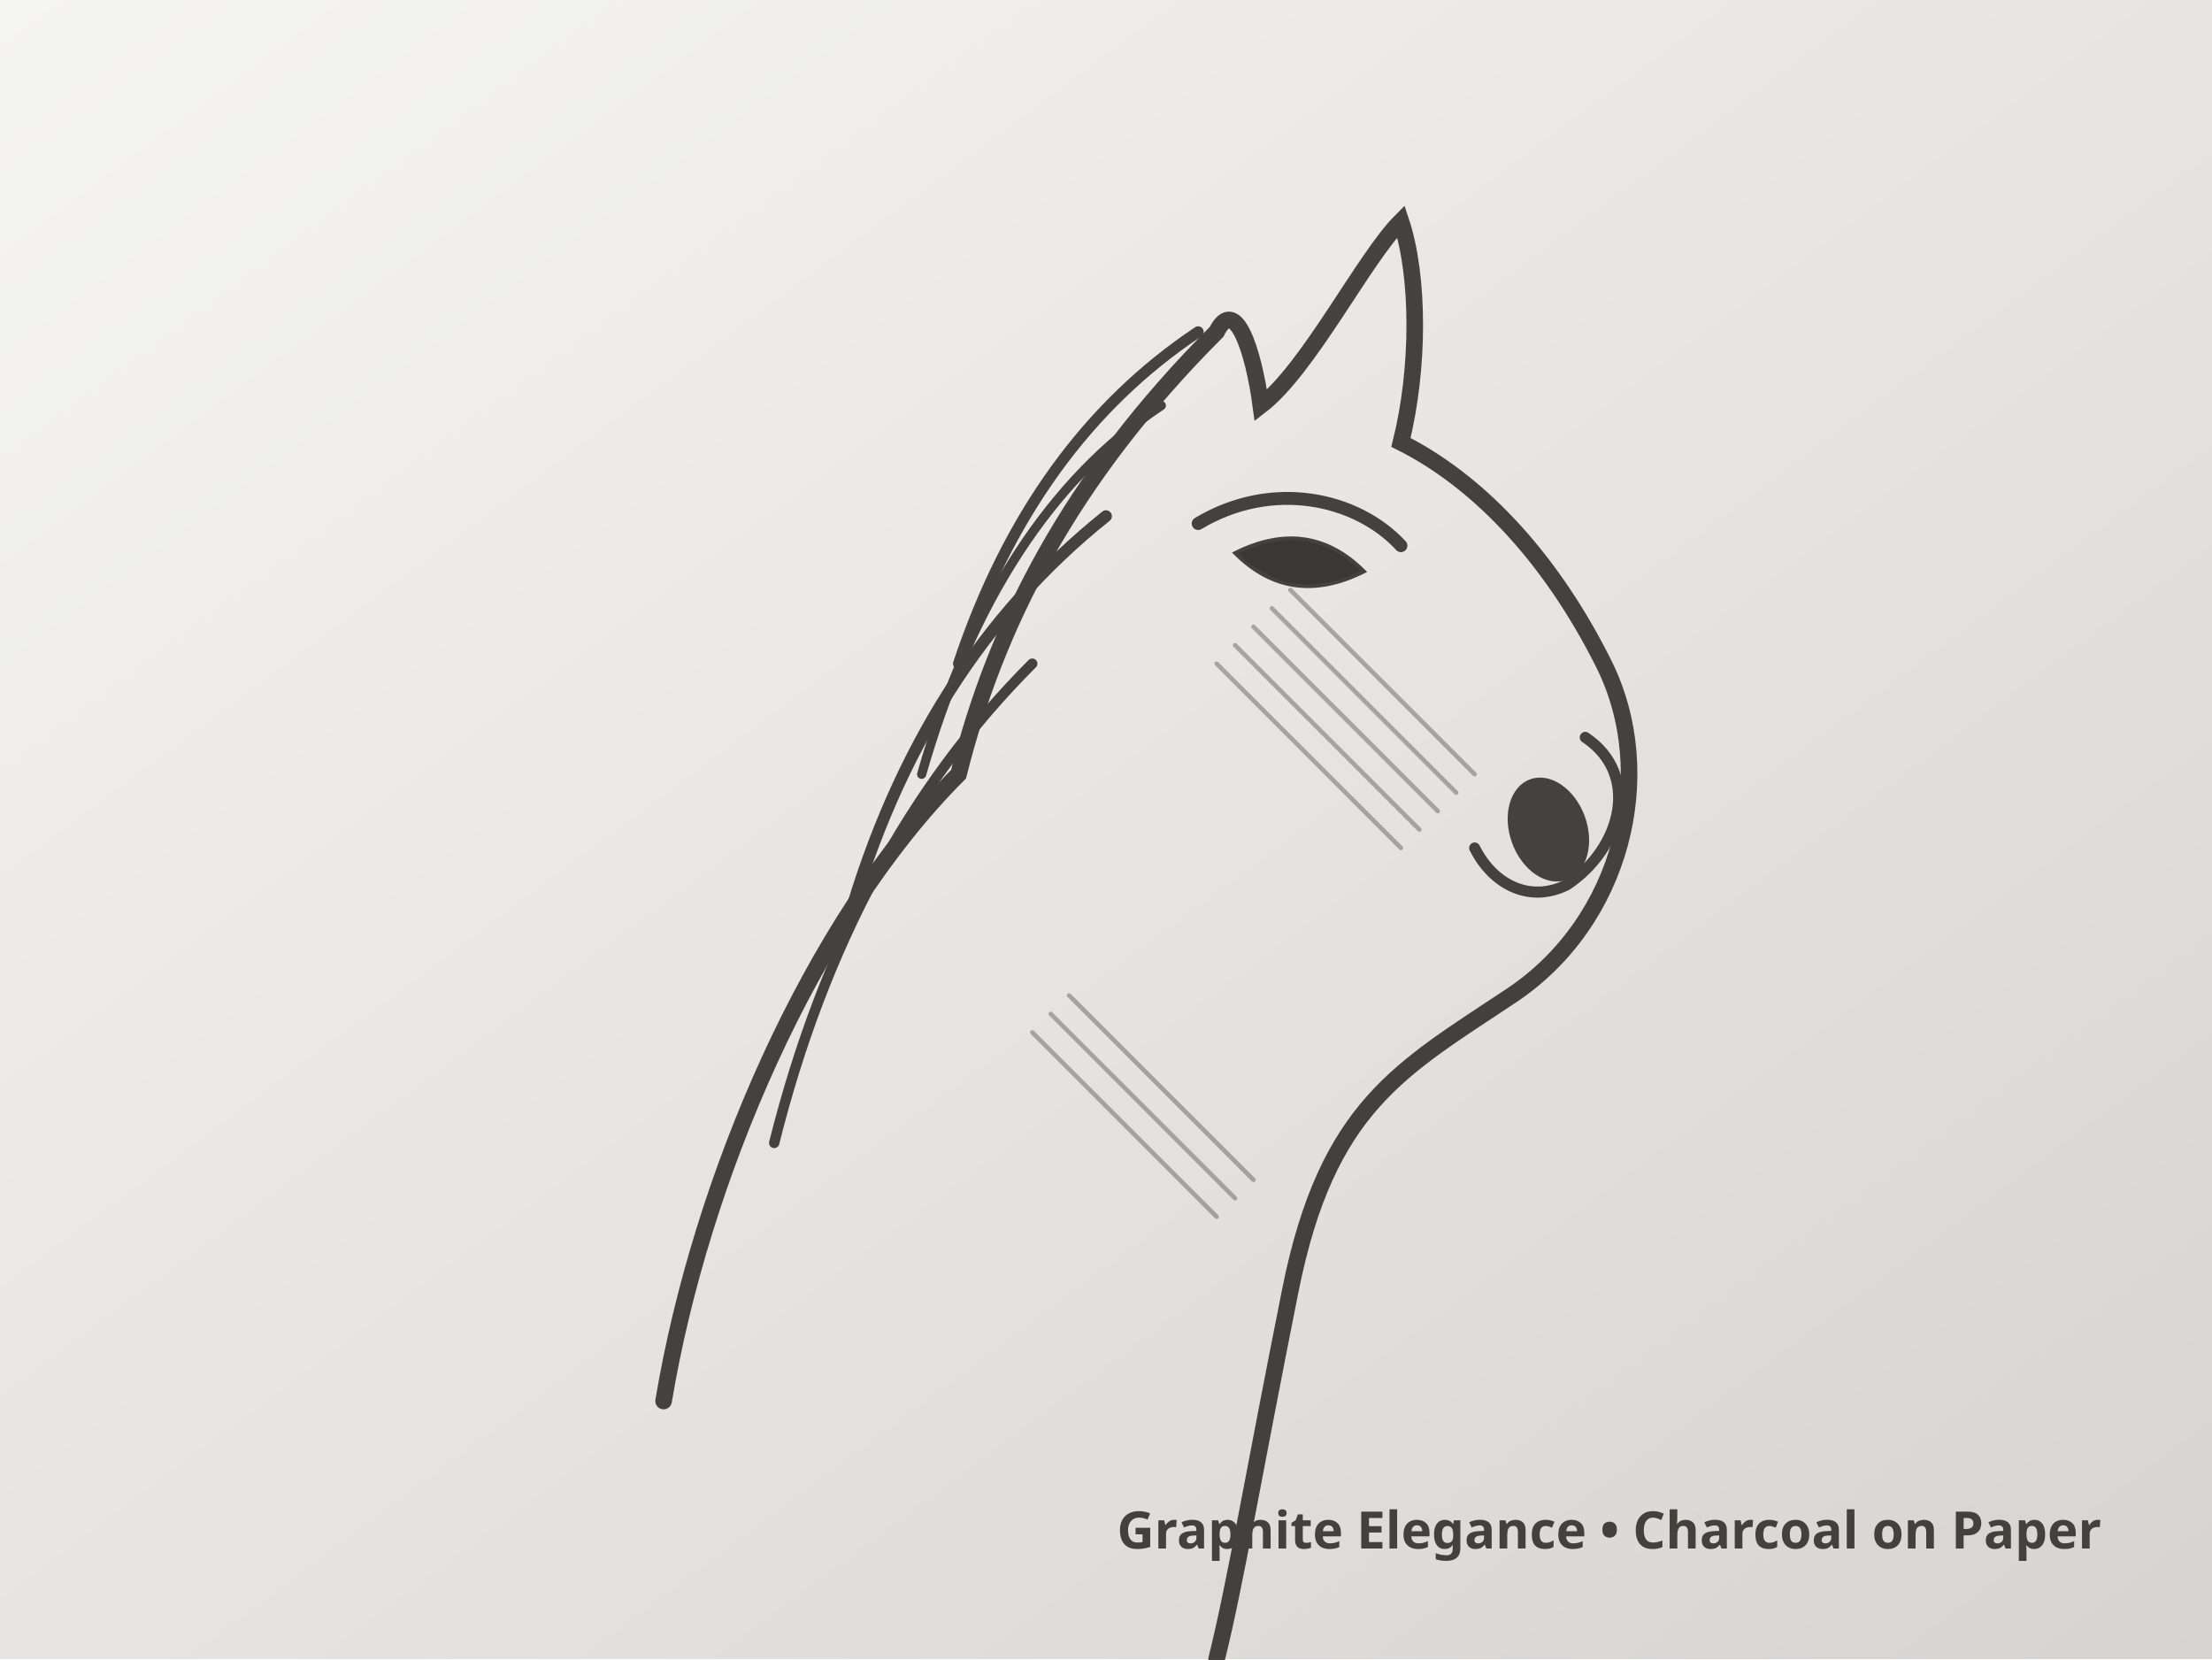
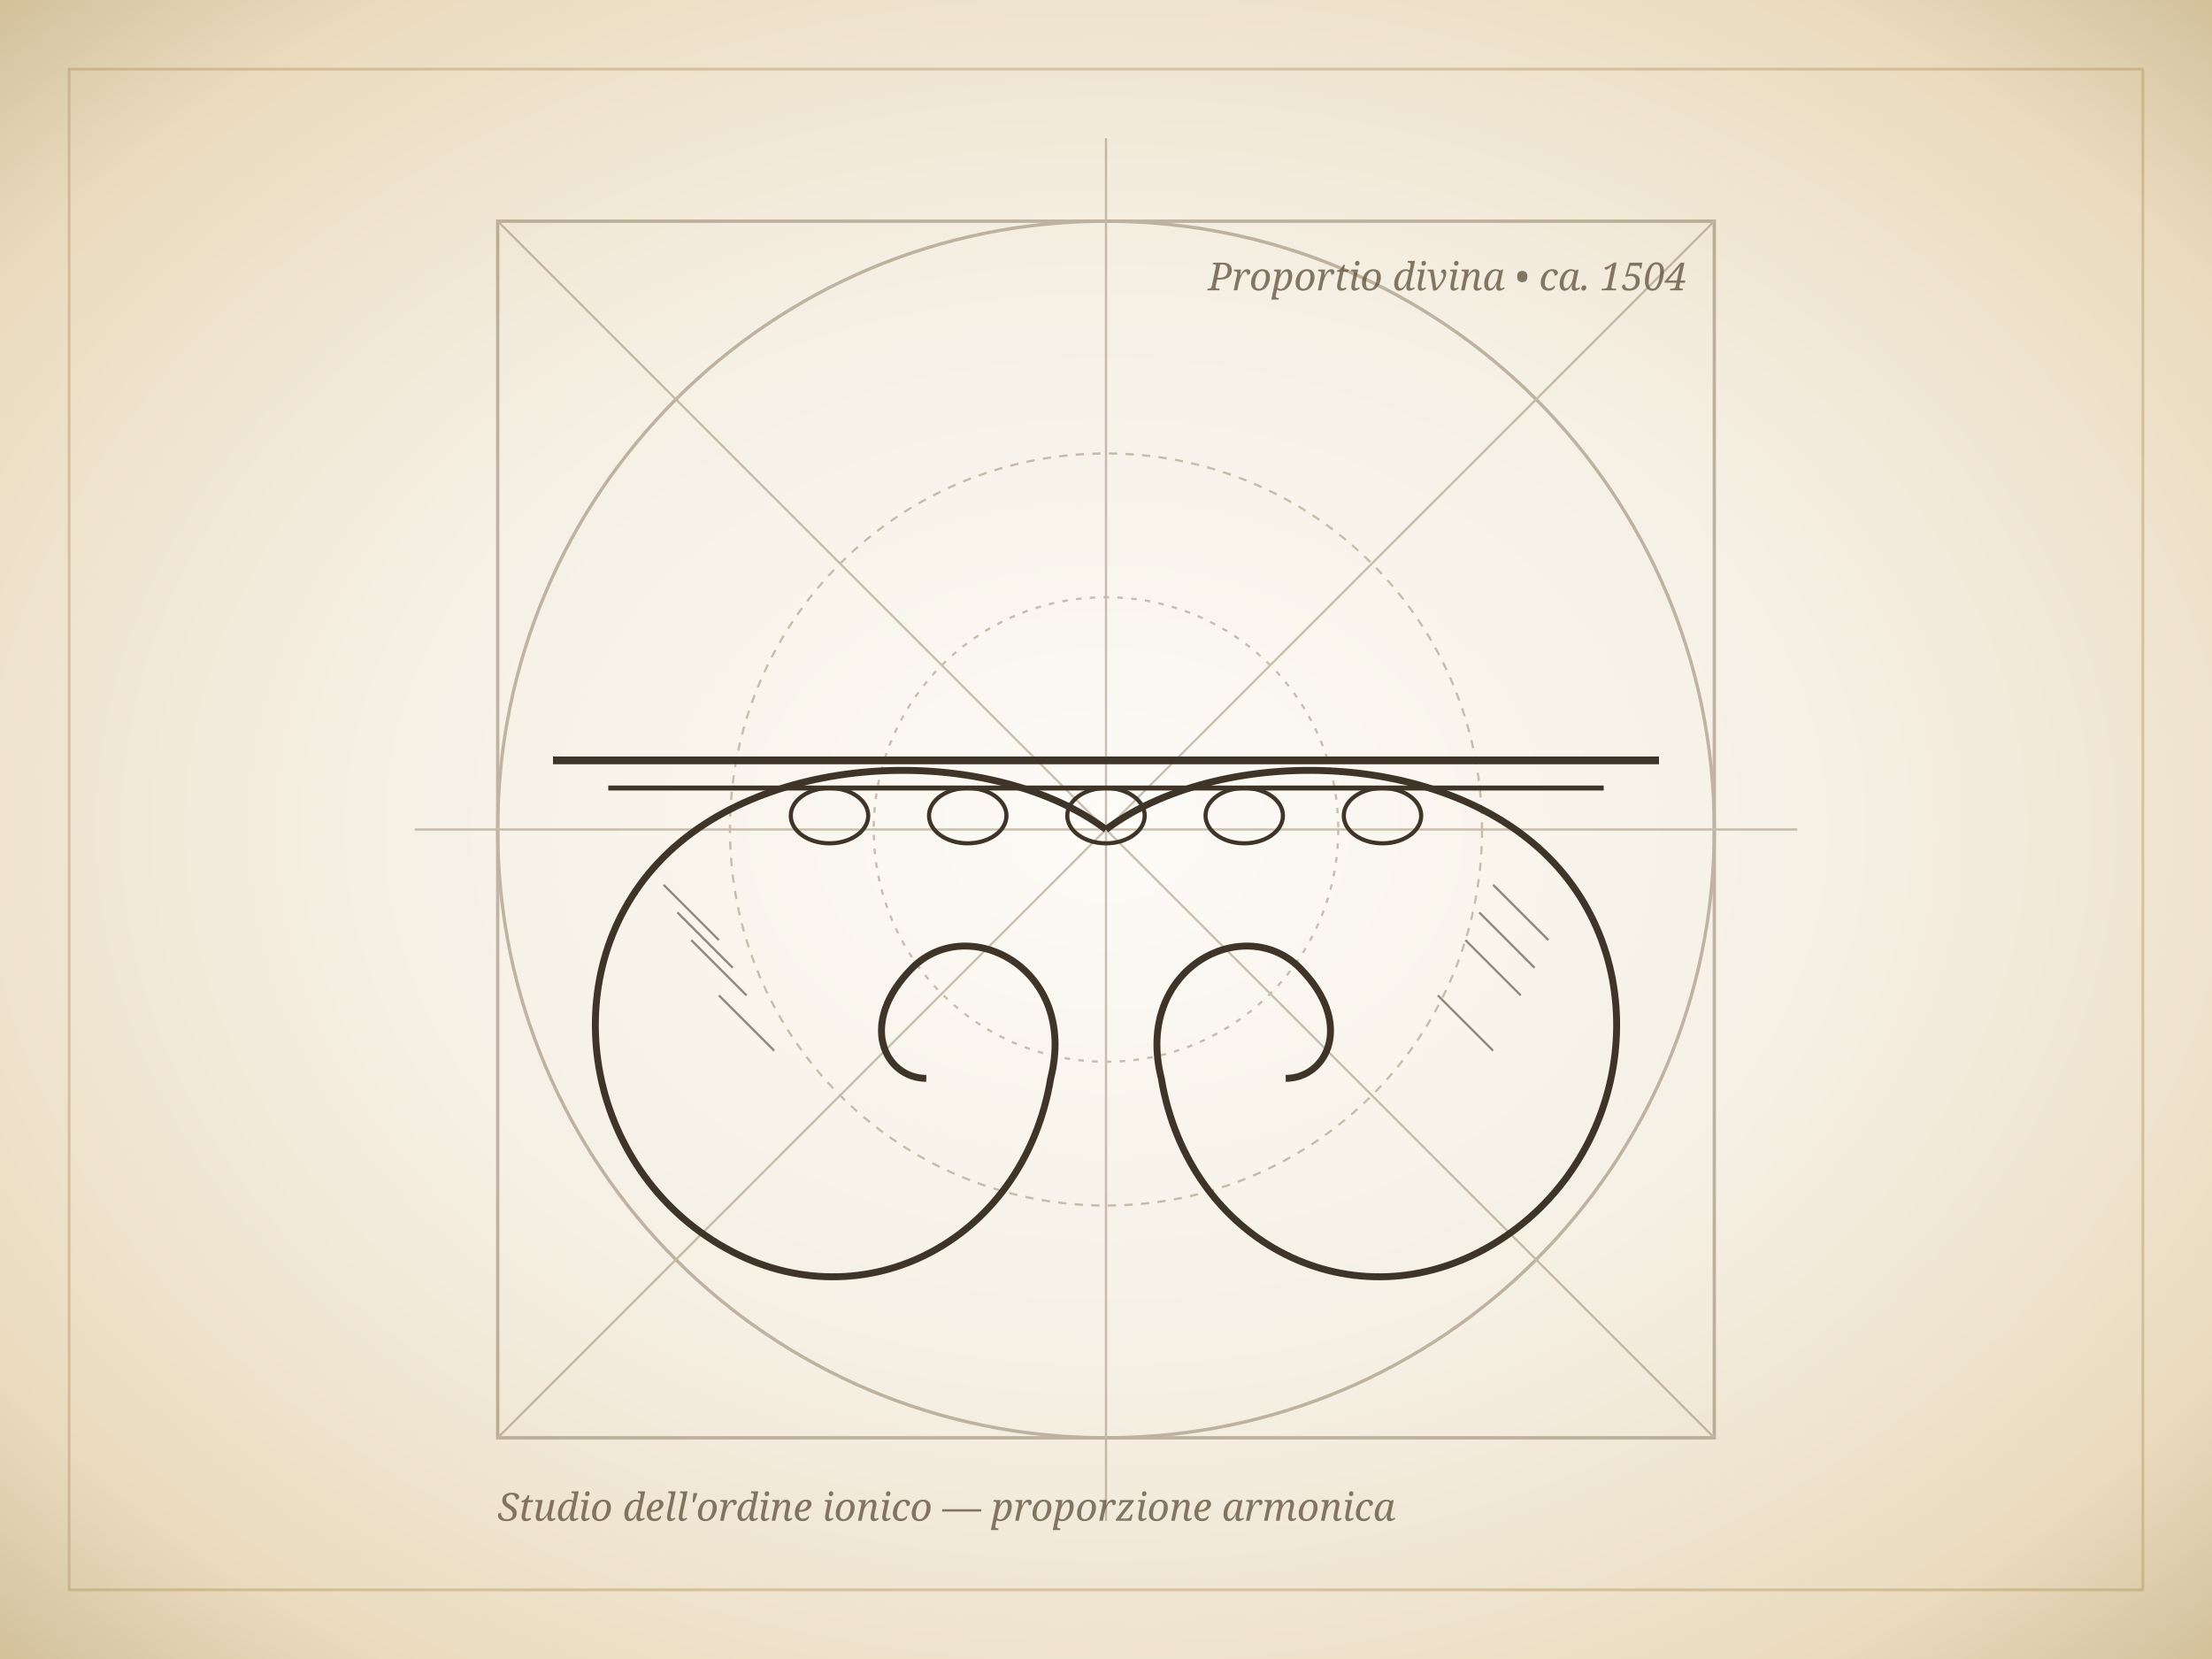
- <svg xmlns="http://www.w3.org/2000/svg" viewBox="0 0 600 450" width="100%" height="100%">
+ <svg xmlns="http://www.w3.org/2000/svg" viewBox="0 0 800 600" width="100%" height="100%">
  <defs>
-     <linearGradient id="paperTexture" x1="0%" y1="0%" x2="100%" y2="100%">
-       <stop offset="0%" stop-color="#f5f5f4" />
-       <stop offset="50%" stop-color="#e7e5e4" />
-       <stop offset="100%" stop-color="#d6d3d1" />
-     </linearGradient>
+     <radialGradient id="parchment" cx="50%" cy="50%" r="70%">
+       <stop offset="0%" stop-color="#FDFBF7" />
+       <stop offset="50%" stop-color="#F5EFE3" />
+       <stop offset="85%" stop-color="#EADBBE" />
+       <stop offset="100%" stop-color="#D4C29D" />
+     </radialGradient>
  </defs>
-   <rect width="600" height="450" fill="url(#paperTexture)" />
-   <g stroke="#292524" stroke-linecap="round" opacity="0.85">
-     <path d="M 180 380 C 190 320 220 250 260 210 C 270 170 290 130 330 90 C 335 80 340 95 342 110 C 355 100 370 70 380 60 C 385 75 385 100 380 120 C 400 130 420 150 435 180 C 450 210 440 250 410 270 C 380 290 360 300 350 350 C 340 400 335 430 330 450" fill="none" stroke-width="4.5" />
-     <path d="M 430 200 C 445 210 440 230 425 240 C 415 245 405 240 400 230" fill="none" stroke-width="3" />
-     <ellipse cx="420" cy="225" rx="10" ry="14" fill="#292524" transform="rotate(-20 420 225)" />
-     <path d="M 335 150 Q 355 140 370 155 Q 350 165 335 150 Z" fill="#1c1917" />
-     <path d="M 325 142 C 345 130 368 135 380 148" fill="none" stroke-width="3.5" />
-     <path d="M 325 90 Q 280 120 260 180" fill="none" stroke-width="3" />
-     <path d="M 315 110 Q 270 140 250 210" fill="none" stroke-width="2.5" />
-     <path d="M 300 140 Q 250 180 230 250" fill="none" stroke-width="3.2" />
-     <path d="M 280 180 Q 230 230 210 310" fill="none" stroke-width="2.8" />
-     <g opacity="0.4" stroke-width="1.2">
-       <line x1="330" y1="180" x2="380" y2="230" />
-       <line x1="335" y1="175" x2="385" y2="225" />
-       <line x1="340" y1="170" x2="390" y2="220" />
-       <line x1="345" y1="165" x2="395" y2="215" />
-       <line x1="350" y1="160" x2="400" y2="210" />
-       <line x1="280" y1="280" x2="330" y2="330" />
-       <line x1="285" y1="275" x2="335" y2="325" />
-       <line x1="290" y1="270" x2="340" y2="320" />
+   <rect width="800" height="600" fill="url(#parchment)" />
+   <g stroke="#8A775C" stroke-width="0.8" opacity="0.45">
+     <rect x="180" y="80" width="440" height="440" fill="none" stroke="#7A684D" stroke-width="1.2" />
+     <circle cx="400" cy="300" r="220" fill="none" stroke="#7A684D" stroke-width="1.2" />
+     <line x1="180" y1="80" x2="620" y2="520" />
+     <line x1="180" y1="520" x2="620" y2="80" />
+     <line x1="400" y1="50" x2="400" y2="550" />
+     <line x1="150" y1="300" x2="650" y2="300" />
+     <circle cx="400" cy="300" r="136" fill="none" stroke-dasharray="3,3" />
+     <circle cx="400" cy="300" r="84" fill="none" stroke-dasharray="2,3" />
+   </g>
+   <g transform="translate(400, 300)" stroke="#3E3427" fill="none">
+     <path d="M 0 0 C -40 -30 -120 -30 -160 10 C -200 50 -190 120 -140 150 C -90 180 -30 150 -20 90 C -10 50 -50 30 -70 50 C -90 70 -80 90 -65 90" stroke-width="2.5" />
+     <path d="M 0 0 C 40 -30 120 -30 160 10 C 200 50 190 120 140 150 C 90 180 30 150 20 90 C 10 50 50 30 70 50 C 90 70 80 90 65 90" stroke-width="2.5" />
+     <line x1="-200" y1="-25" x2="200" y2="-25" stroke-width="2.8" />
+     <line x1="-180" y1="-15" x2="180" y2="-15" stroke-width="1.8" />
+     <ellipse cx="-100" cy="-5" rx="14" ry="10" stroke-width="1.5" />
+     <ellipse cx="-50" cy="-5" rx="14" ry="10" stroke-width="1.5" />
+     <ellipse cx="0" cy="-5" rx="14" ry="10" stroke-width="1.5" />
+     <ellipse cx="50" cy="-5" rx="14" ry="10" stroke-width="1.5" />
+     <ellipse cx="100" cy="-5" rx="14" ry="10" stroke-width="1.5" />
+     <g stroke="#4A3F31" stroke-width="0.8" opacity="0.6">
+       <line x1="-160" y1="20" x2="-140" y2="40" />
+       <line x1="-155" y1="30" x2="-135" y2="50" />
+       <line x1="-150" y1="40" x2="-130" y2="60" />
+       <line x1="-140" y1="60" x2="-120" y2="80" />
+       <line x1="140" y1="20" x2="160" y2="40" />
+       <line x1="135" y1="30" x2="155" y2="50" />
+       <line x1="130" y1="40" x2="150" y2="60" />
+       <line x1="120" y1="60" x2="140" y2="80" />
    </g>
  </g>
-   <text x="570" y="420" font-family="'Segoe UI', sans-serif" font-size="14" font-weight="700" fill="#44403c" text-anchor="end">Graphite Elegance • Charcoal on Paper</text>
+   <g fill="#5C4D38" font-family="'Cormorant Garamond', Georgia, serif" font-style="italic" font-size="14" opacity="0.75">
+     <text x="180" y="550">Studio dell'ordine ionico — proporzione armonica</text>
+     <text x="610" y="105" text-anchor="end">Proportio divina • ca. 1504</text>
+   </g>
+   <rect x="25" y="25" width="750" height="550" fill="none" stroke="#B08D57" stroke-width="1" opacity="0.4" />
</svg>
